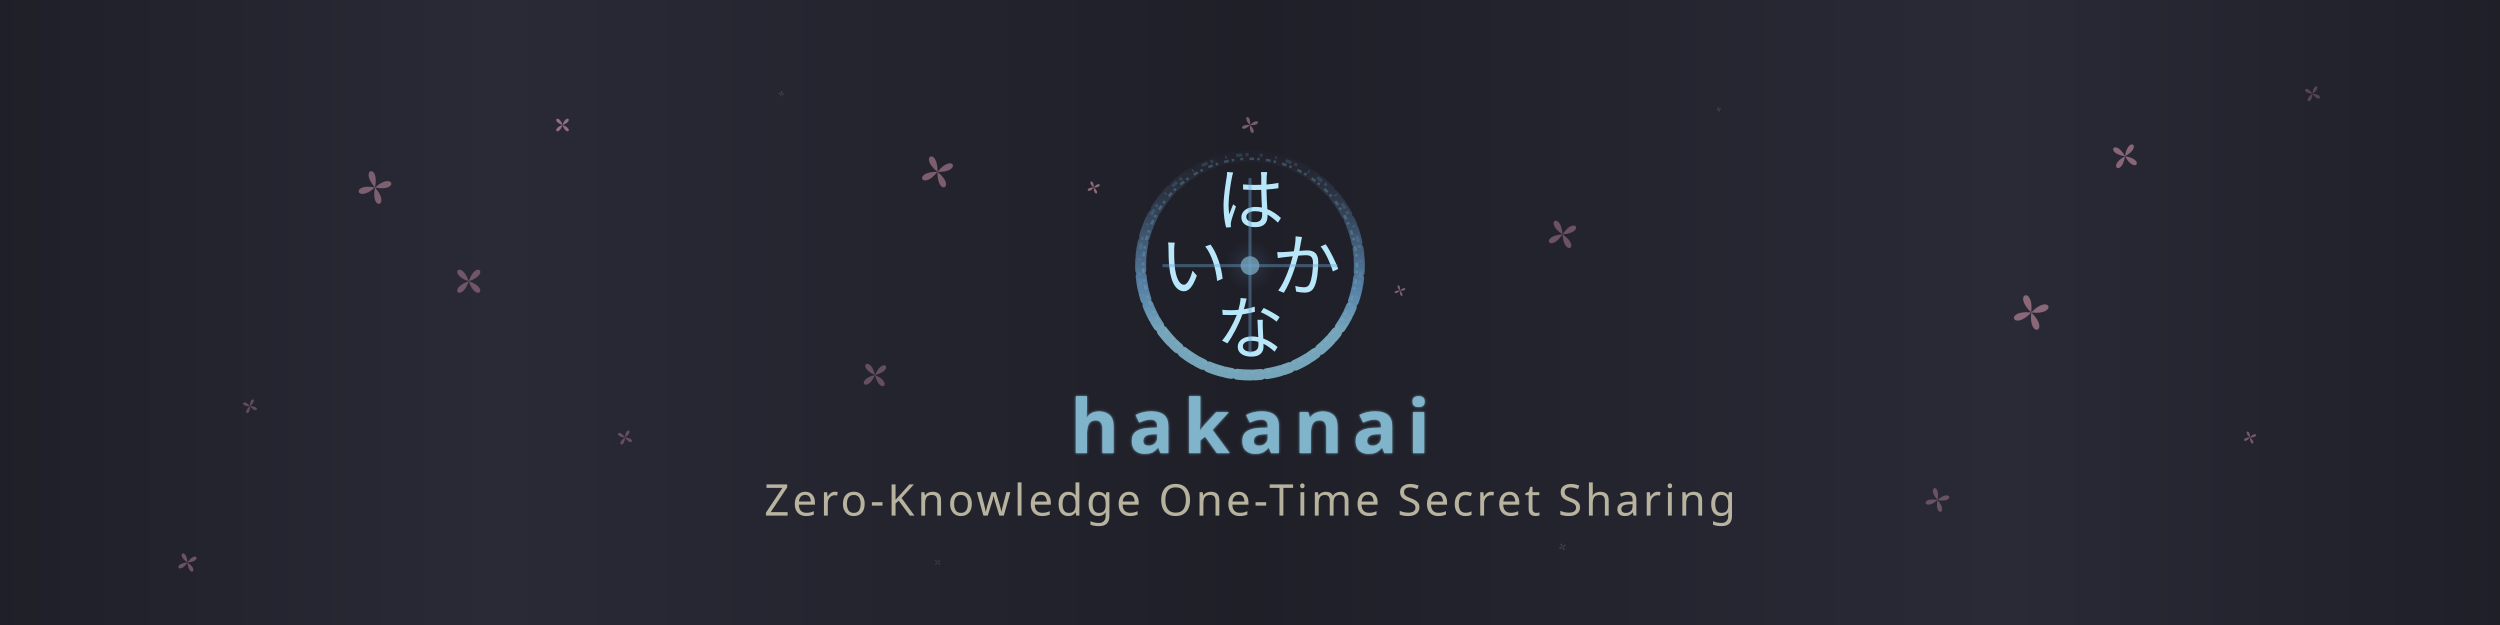
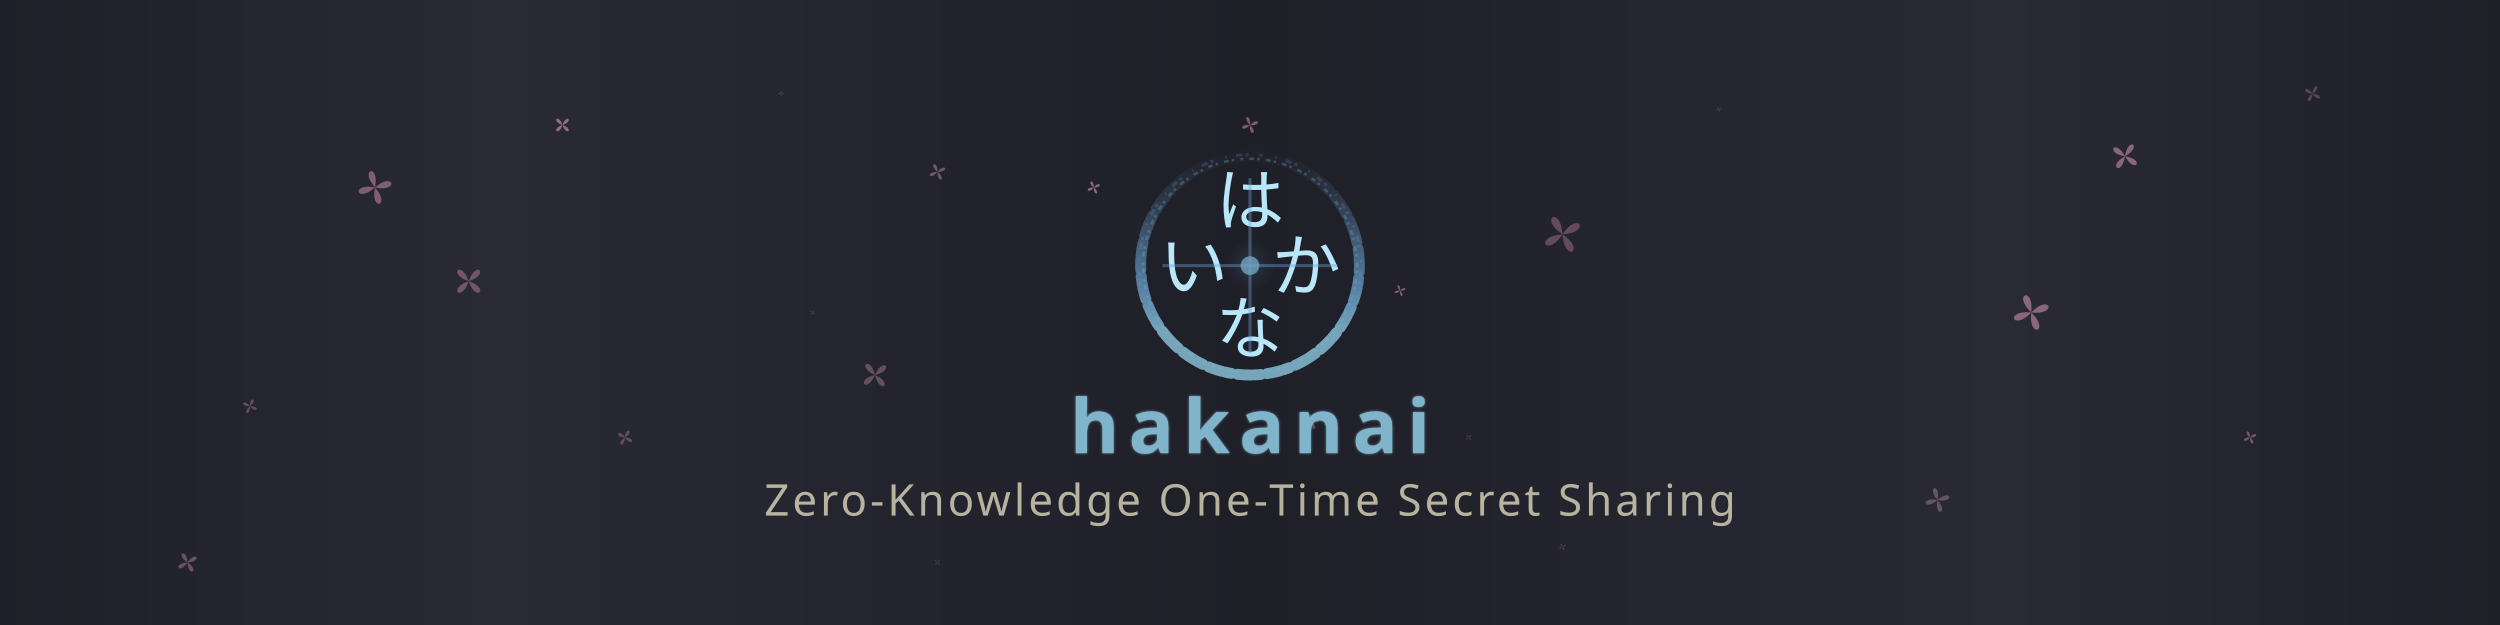
<svg xmlns="http://www.w3.org/2000/svg" width="800" height="200" viewBox="0 0 800 200">
  <defs>
    <linearGradient id="brushFade" x1="0%" y1="0%" x2="0%" y2="100%">
      <stop offset="0%" style="stop-color:#7FB4CA;stop-opacity:1" />
      <stop offset="20%" style="stop-color:#7FB4CA;stop-opacity:1" />
      <stop offset="40%" style="stop-color:#6BA5D4;stop-opacity:0.8" />
      <stop offset="60%" style="stop-color:#6BA5D4;stop-opacity:0.5" />
      <stop offset="80%" style="stop-color:#6BA5D4;stop-opacity:0.2" />
      <stop offset="95%" style="stop-color:#6BA5D4;stop-opacity:0.05" />
      <stop offset="100%" style="stop-color:#6BA5D4;stop-opacity:0.02" />
    </linearGradient>
    <radialGradient id="centerGlow">
      <stop offset="0%" style="stop-color:#7FB4CA;stop-opacity:0.15" />
      <stop offset="50%" style="stop-color:#6BA5D4;stop-opacity:0.08" />
      <stop offset="100%" style="stop-color:#5A8CA8;stop-opacity:0" />
    </radialGradient>
    <filter id="minimalGlow">
      <feGaussianBlur stdDeviation="0.5" result="coloredBlur" />
      <feMerge>
        <feMergeNode in="coloredBlur" />
        <feMergeNode in="SourceGraphic" />
      </feMerge>
    </filter>
    <linearGradient id="bannerBg" x1="0%" y1="0%" x2="100%" y2="0%">
      <stop offset="0%" style="stop-color:#1f1f28;stop-opacity:1" />
      <stop offset="20%" style="stop-color:#2a2a37;stop-opacity:1" />
      <stop offset="50%" style="stop-color:#1f1f28;stop-opacity:1" />
      <stop offset="80%" style="stop-color:#2a2a37;stop-opacity:1" />
      <stop offset="100%" style="stop-color:#1f1f28;stop-opacity:1" />
    </linearGradient>
  </defs>
  <rect width="800" height="200" fill="url(#bannerBg)" />
  <g transform="translate(120, 60) rotate(-15)">
    <path d="M0,0 C-3,-6 3,-6 0,0 C6,-3 6,3 0,0 C3,6 -3,6 0,0 C-6,3 -6,-3 0,0" fill="#FFB4CA" opacity="0.4" transform="scale(1.2)" />
  </g>
  <g transform="translate(80, 130) rotate(25)">
    <path d="M0,0 C-2,-4 2,-4 0,0 C4,-2 4,2 0,0 C2,4 -2,4 0,0 C-4,2 -4,-2 0,0" fill="#F4A8C4" opacity="0.3" transform="scale(0.8)" />
  </g>
  <g transform="translate(180, 40) rotate(-45)">
    <path d="M0,0 C-2,-4 2,-4 0,0 C4,-2 4,2 0,0 C2,4 -2,4 0,0 C-4,2 -4,-2 0,0" fill="#FFB4CA" opacity="0.5" transform="scale(0.9)" />
  </g>
  <g transform="translate(60, 180) rotate(60)">
    <path d="M0,0 C-2,-4 2,-4 0,0 C4,-2 4,2 0,0 C2,4 -2,4 0,0 C-4,2 -4,-2 0,0" fill="#F4A8C4" opacity="0.35" transform="scale(1.1)" />
  </g>
  <g transform="translate(680, 50) rotate(35)">
    <path d="M0,0 C-3,-6 3,-6 0,0 C6,-3 6,3 0,0 C3,6 -3,6 0,0 C-6,3 -6,-3 0,0" fill="#FFB4CA" opacity="0.45" transform="scale(1.0)" />
  </g>
  <g transform="translate(720, 140) rotate(-25)">
    <path d="M0,0 C-2,-4 2,-4 0,0 C4,-2 4,2 0,0 C2,4 -2,4 0,0 C-4,2 -4,-2 0,0" fill="#F4A8C4" opacity="0.4" transform="scale(0.7)" />
  </g>
  <g transform="translate(620, 160) rotate(75)">
    <path d="M0,0 C-2,-4 2,-4 0,0 C4,-2 4,2 0,0 C2,4 -2,4 0,0 C-4,2 -4,-2 0,0" fill="#FFB4CA" opacity="0.3" transform="scale(1.3)" />
  </g>
  <g transform="translate(740, 30) rotate(-60)">
    <path d="M0,0 C-2,-4 2,-4 0,0 C4,-2 4,2 0,0 C2,4 -2,4 0,0 C-4,2 -4,-2 0,0" fill="#F4A8C4" opacity="0.25" transform="scale(0.9)" />
  </g>
  <g transform="translate(250, 30) rotate(10)">
    <path d="M0,0 C-1,-2 1,-2 0,0 C2,-1 2,1 0,0 C1,2 -1,2 0,0 C-2,1 -2,-1 0,0" fill="#FFB4CA" opacity="0.2" transform="scale(0.6)" />
  </g>
  <g transform="translate(550, 35) rotate(-20)">
    <path d="M0,0 C-1,-2 1,-2 0,0 C2,-1 2,1 0,0 C1,2 -1,2 0,0 C-2,1 -2,-1 0,0" fill="#F4A8C4" opacity="0.25" transform="scale(0.5)" />
  </g>
  <g transform="translate(300, 180) rotate(45)">
    <path d="M0,0 C-1,-2 1,-2 0,0 C2,-1 2,1 0,0 C1,2 -1,2 0,0 C-2,1 -2,-1 0,0" fill="#FFB4CA" opacity="0.15" transform="scale(0.7)" />
  </g>
  <g transform="translate(500, 175) rotate(-30)">
    <path d="M0,0 C-1,-2 1,-2 0,0 C2,-1 2,1 0,0 C1,2 -1,2 0,0 C-2,1 -2,-1 0,0" fill="#F4A8C4" opacity="0.2" transform="scale(0.8)" />
  </g>
  <g transform="translate(150, 90) rotate(45)">
    <path d="M0,0 C-3,-6 3,-6 0,0 C6,-3 6,3 0,0 C3,6 -3,6 0,0 C-6,3 -6,-3 0,0" fill="#F4A8C4" opacity="0.35" transform="scale(1.1)" />
  </g>
  <g transform="translate(400, 40) rotate(-20)">
    <path d="M0,0 C-2,-4 2,-4 0,0 C4,-2 4,2 0,0 C2,4 -2,4 0,0 C-4,2 -4,-2 0,0" fill="#FFB4CA" opacity="0.4" transform="scale(0.9)" />
  </g>
  <g transform="translate(650, 100) rotate(70)">
    <path d="M0,0 C-3,-6 3,-6 0,0 C6,-3 6,3 0,0 C3,6 -3,6 0,0 C-6,3 -6,-3 0,0" fill="#FFB4CA" opacity="0.45" transform="scale(1.3)" />
  </g>
  <g transform="translate(200, 140) rotate(-60)">
    <path d="M0,0 C-2,-4 2,-4 0,0 C4,-2 4,2 0,0 C2,4 -2,4 0,0 C-4,2 -4,-2 0,0" fill="#F4A8C4" opacity="0.3" transform="scale(0.85)" />
  </g>
  <g transform="translate(400, 85)">
    <g transform="translate(-50, -25) rotate(-25)">
      <path d="M0,0 C-2,-4 2,-4 0,0 C4,-2 4,2 0,0 C2,4 -2,4 0,0 C-4,2 -4,-2 0,0" fill="#FFB4CA" opacity="0.5" transform="scale(0.7)" />
    </g>
    <g transform="translate(48, 8) rotate(70)">
      <path d="M0,0 C-2,-4 2,-4 0,0 C4,-2 4,2 0,0 C2,4 -2,4 0,0 C-4,2 -4,-2 0,0" fill="#F4A8C4" opacity="0.45" transform="scale(0.6)" />
    </g>
    <circle fill="none" stroke="url(#brushFade)" stroke-width="3.5" cx="0" cy="0" r="35" stroke-linecap="round" stroke-dasharray="2 1 3 0.5 1 2" opacity="0.9" transform="rotate(180)" />
    <circle fill="none" stroke="#6BA5D4" stroke-width="1" cx="0" cy="0" r="35.5" stroke-dasharray="1 4 0.5 3 2 1" opacity="0.2" transform="rotate(-85)" />
    <circle fill="none" stroke="#7FB4CA" stroke-width="0.8" cx="0" cy="0" r="34.2" stroke-dasharray="0.8 2 1.5 1" opacity="0.3" transform="rotate(-95)" />
    <text x="0" y="-13" fill="#B8E7F9" font-family="'Noto Sans JP', 'Segoe UI', sans-serif" font-size="22" font-weight="500" text-anchor="middle">は</text>
    <text x="18" y="8" fill="#B8E7F9" font-family="'Noto Sans JP', 'Segoe UI', sans-serif" font-size="22" font-weight="500" text-anchor="middle">か</text>
    <text x="0" y="28" fill="#B8E7F9" font-family="'Noto Sans JP', 'Segoe UI', sans-serif" font-size="22" font-weight="500" text-anchor="middle">な</text>
    <text x="-18" y="8" fill="#B8E7F9" font-family="'Noto Sans JP', 'Segoe UI', sans-serif" font-size="22" font-weight="500" text-anchor="middle">い</text>
    <circle fill="url(#centerGlow)" cx="0" cy="0" r="8" />
    <circle fill="#7FB4CA" cx="0" cy="0" r="3" opacity="0.7" />
    <line stroke="#6BA5D4" stroke-width="1" opacity="0.4" x1="0" y1="-28" x2="0" y2="28" />
    <line stroke="#6BA5D4" stroke-width="1" opacity="0.4" x1="-28" y1="0" x2="28" y2="0" />
  </g>
  <g transform="translate(300, 55) rotate(-25)">
-     <path d="M0,0 C-3,-6 3,-6 0,0 C6,-3 6,3 0,0 C3,6 -3,6 0,0 C-6,3 -6,-3 0,0" fill="#FFB4CA" opacity="0.4" transform="scale(1.2)" />
+     <path d="M0,0 C-2,-4 2,-4 0,0 C4,-2 4,2 0,0 C2,4 -2,4 0,0 C-4,2 -4,-2 0,0" fill="#FFB4CA" opacity="0.35" transform="scale(0.9)" />
  </g>
  <g transform="translate(500, 75) rotate(60)">
-     <path d="M0,0 C-3,-6 3,-6 0,0 C6,-3 6,3 0,0 C3,6 -3,6 0,0 C-6,3 -6,-3 0,0" fill="#F4A8C4" opacity="0.35" transform="scale(1.1)" />
+     <path d="M0,0 C-3,-6 3,-6 0,0 C6,-3 6,3 0,0 C3,6 -3,6 0,0 C-6,3 -6,-3 0,0" fill="#F4A8C4" opacity="0.3" transform="scale(1.4)" />
  </g>
  <g transform="translate(280, 120) rotate(-40)">
    <path d="M0,0 C-3,-6 3,-6 0,0 C6,-3 6,3 0,0 C3,6 -3,6 0,0 C-6,3 -6,-3 0,0" fill="#FFB4CA" opacity="0.3" transform="scale(1.0)" />
  </g>
+   <g transform="translate(260, 100) rotate(30)">
+     <path d="M0,0 C-1,-2 1,-2 0,0 C2,-1 2,1 0,0 C1,2 -1,2 0,0 C-2,1 -2,-1 0,0" fill="#F4A8C4" opacity="0.2" transform="scale(0.6)" />
+   </g>
+   <g transform="translate(420, 135) rotate(-15)">
+     <path d="M0,0 C-2,-4 2,-4 0,0 C4,-2 4,2 0,0 C2,4 -2,4 0,0 C-4,2 -4,-2 0,0" fill="#FFB4CA" opacity="0.25" transform="scale(0.8)" />
+   </g>
+   <g transform="translate(470, 140) rotate(50)">
+     <path d="M0,0 C-1,-2 1,-2 0,0 C2,-1 2,1 0,0 C1,2 -1,2 0,0 C-2,1 -2,-1 0,0" fill="#F4A8C4" opacity="0.18" transform="scale(0.7)" />
+   </g>
  <text x="400" y="145" fill="#7FB4CA" font-family="'Segoe UI', sans-serif" font-size="24" font-weight="600" text-anchor="middle" letter-spacing="3px" filter="url(#minimalGlow)">hakanai</text>
  <text x="400" y="165" fill="#dcd7ba" font-family="'Segoe UI', sans-serif" font-size="14" font-weight="400" text-anchor="middle" letter-spacing="1px" opacity="0.8">Zero-Knowledge One-Time Secret Sharing</text>
</svg>
